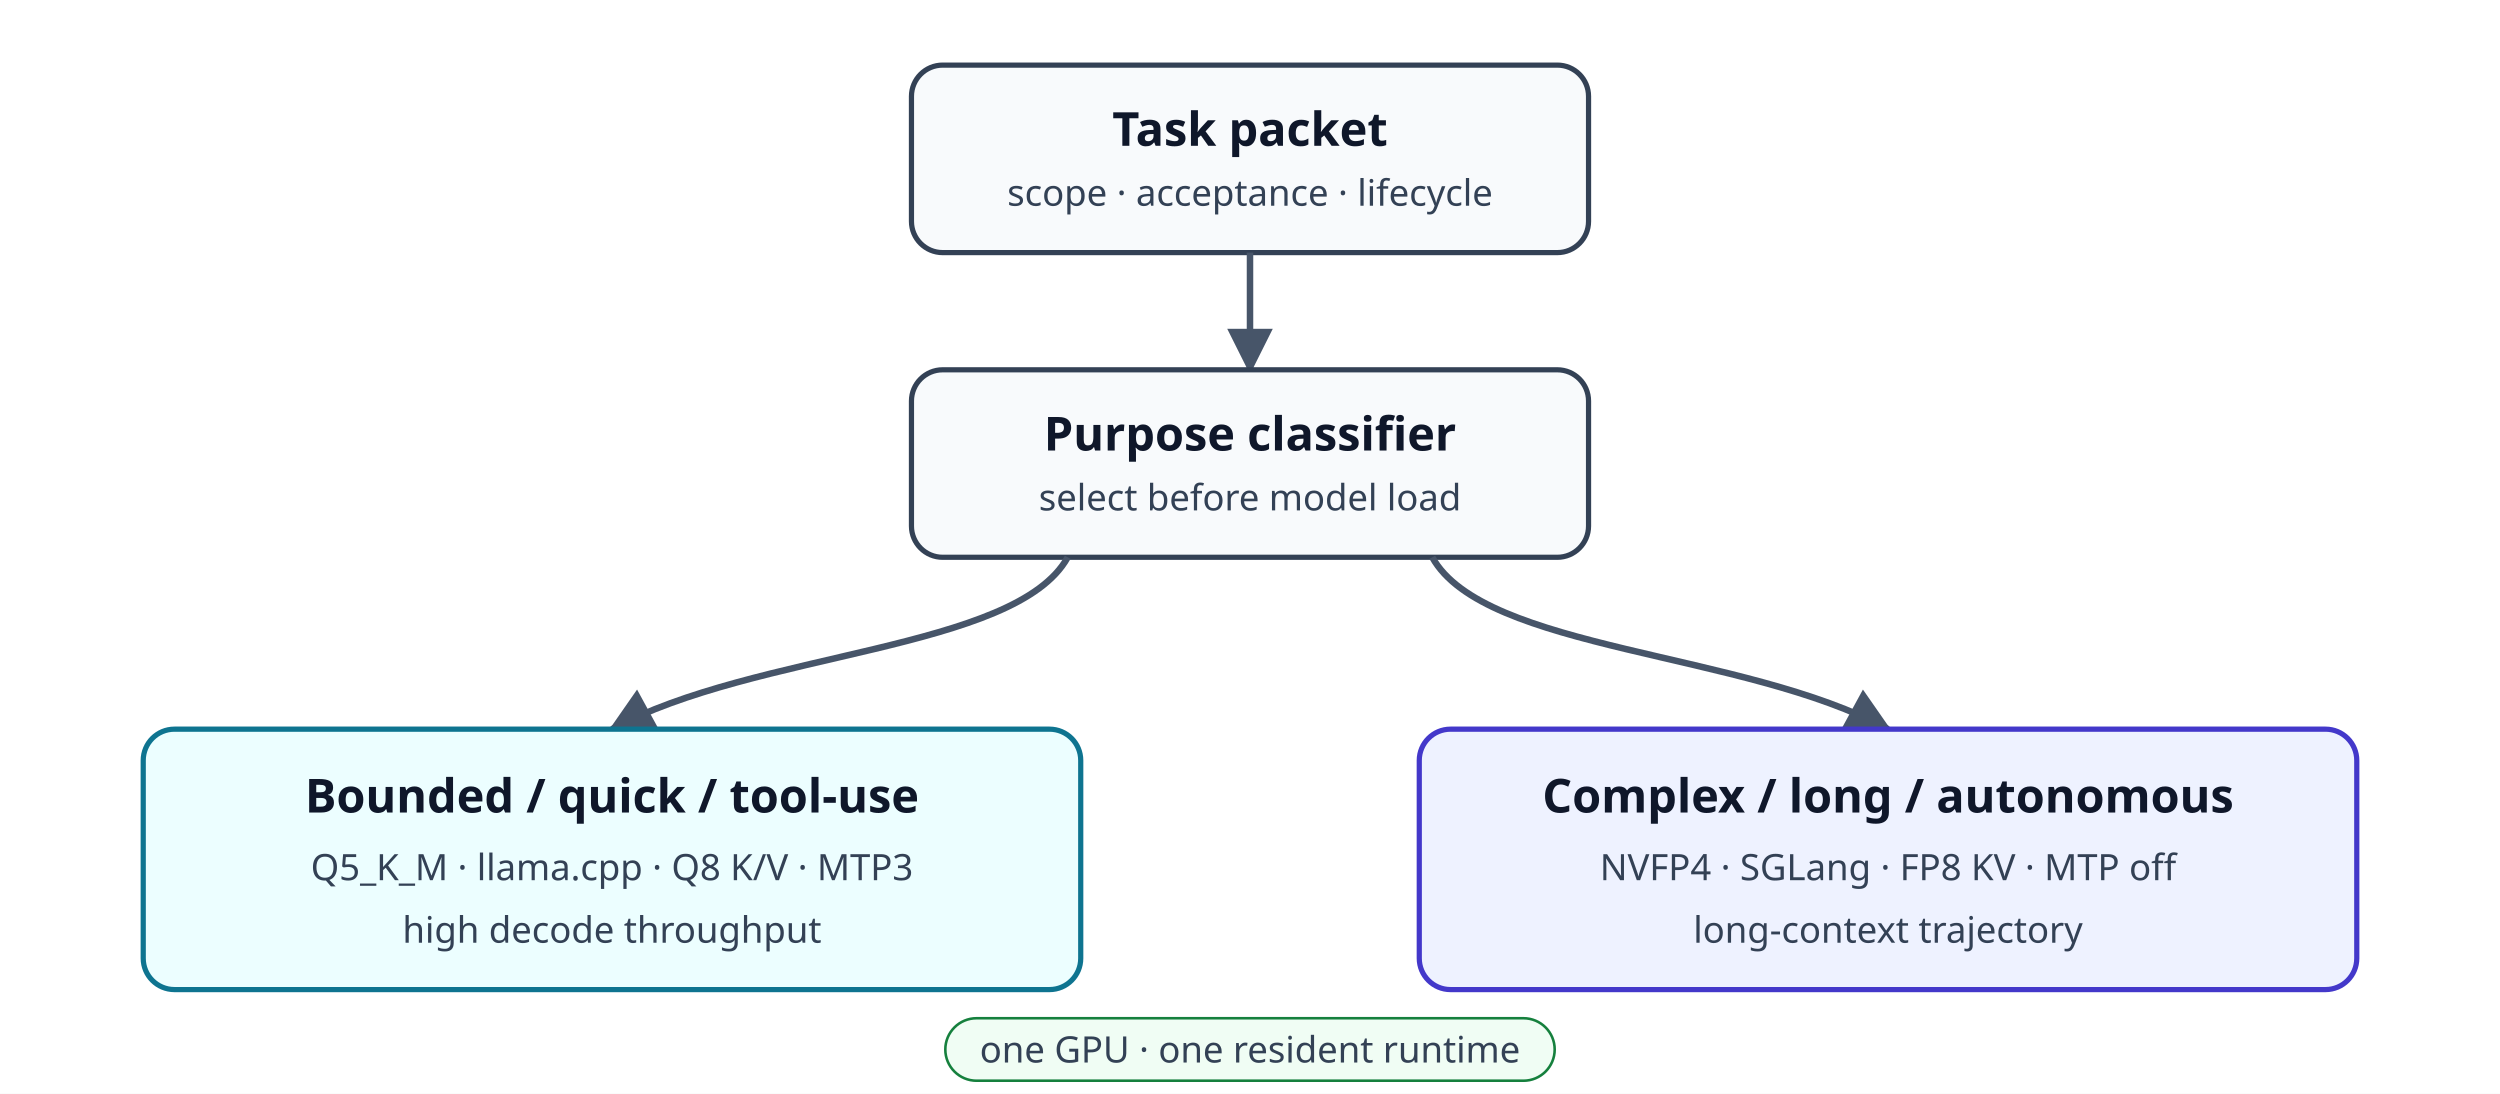
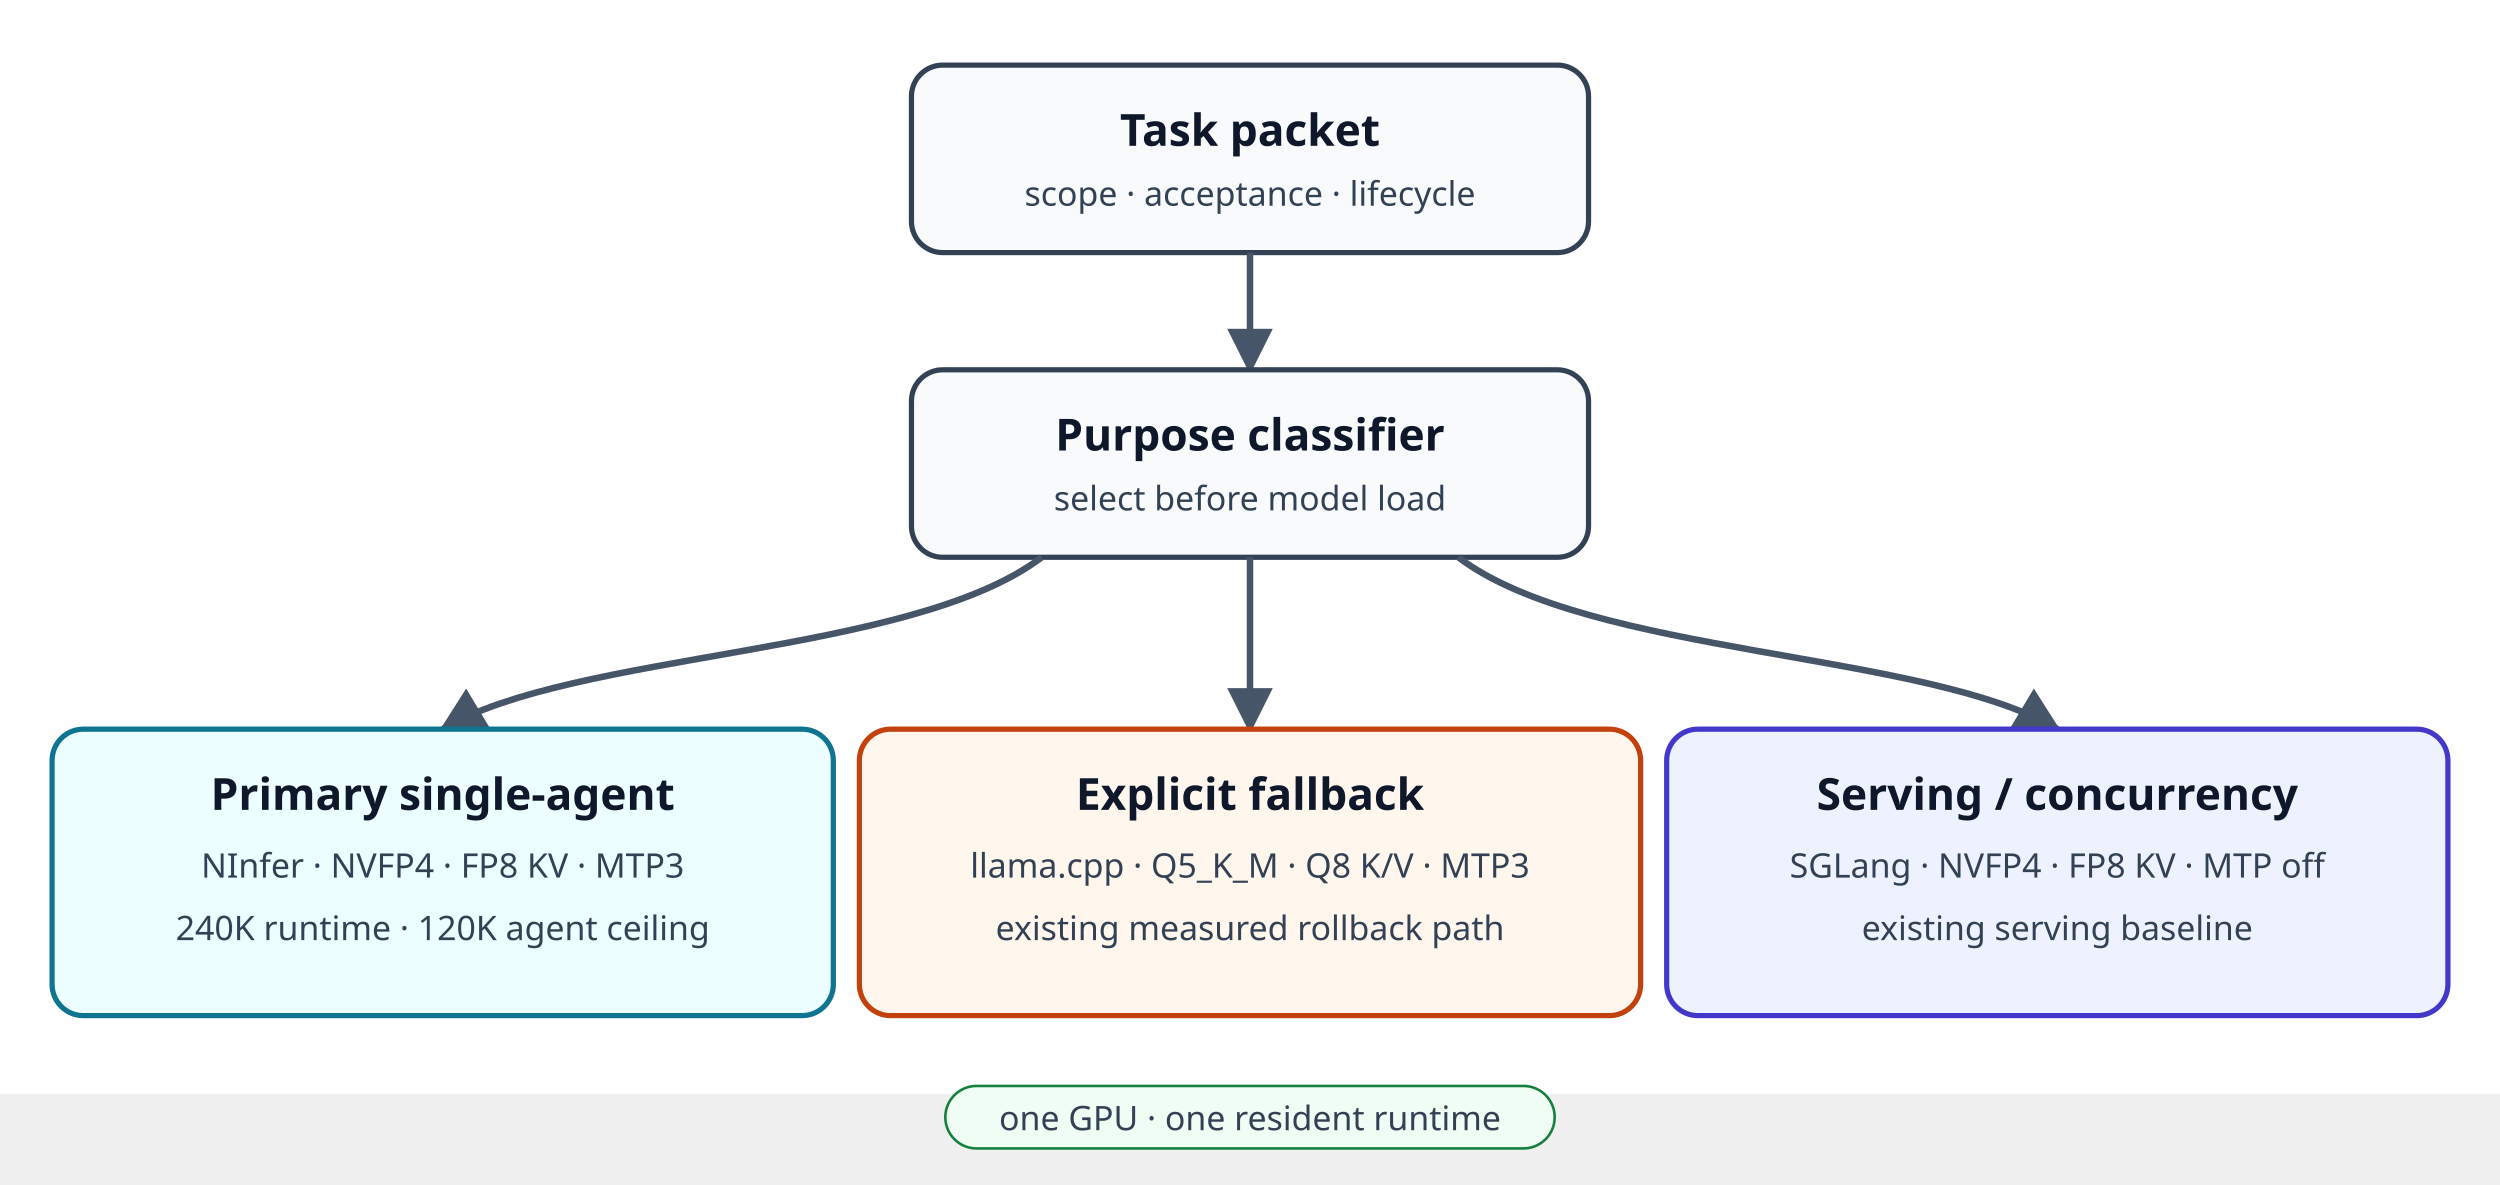
- <svg xmlns="http://www.w3.org/2000/svg" width="960" height="420" viewBox="0 0 960 420" role="img" aria-labelledby="title desc">
+ <svg xmlns="http://www.w3.org/2000/svg" width="960" height="455" viewBox="0 0 960 455" role="img" aria-labelledby="title desc">
  <defs>
    <marker id="arrow" viewBox="0 0 10 10" refX="9" refY="5" markerWidth="7" markerHeight="7" orient="auto-start-reverse">
      <path d="M 0 0 L 10 5 L 0 10 z" fill="#475569" />
    </marker>
    <style>
-       .box{fill:#f8fafc;stroke:#334155;stroke-width:2;rx:12}.bounded{fill:#ecfeff;stroke:#0e7490}.long{fill:#eef2ff;stroke:#4338ca}.gate{fill:#f0fdf4;stroke:#15803d}.t{font:600 18px system-ui,sans-serif;fill:#0f172a}.s{font:14px system-ui,sans-serif;fill:#334155}.line{stroke:#475569;stroke-width:2.5;fill:none;marker-end:url(#arrow)}
+       .box{fill:#f8fafc;stroke:#334155;stroke-width:2;rx:12}.primary{fill:#ecfeff;stroke:#0e7490}.fallback{fill:#fff7ed;stroke:#c2410c}.serving{fill:#eef2ff;stroke:#4338ca}.gate{fill:#f0fdf4;stroke:#15803d}.t{font:600 17px system-ui,sans-serif;fill:#0f172a}.s{font:13px system-ui,sans-serif;fill:#334155}.line{stroke:#475569;stroke-width:2.5;fill:none;marker-end:url(#arrow)}
    </style>
  </defs>
  <rect width="960" height="420" fill="#ffffff" />
  <rect class="box" x="350" y="25" width="260" height="72" />
  <text class="t" x="480" y="56" text-anchor="middle">Task packet</text>
  <text class="s" x="480" y="79" text-anchor="middle">scope · acceptance · lifecycle</text>
  <path class="line" d="M480 97 V142" />
  <rect class="box" x="350" y="142" width="260" height="72" />
  <text class="t" x="480" y="173" text-anchor="middle">Purpose classifier</text>
  <text class="s" x="480" y="196" text-anchor="middle">select before model load</text>
-   <path class="line" d="M410 214 C390 250 290 250 235 280" />
-   <path class="line" d="M550 214 C570 250 670 250 725 280" />
-   <rect class="box bounded" x="55" y="280" width="360" height="100" />
-   <text class="t" x="235" y="312" text-anchor="middle">Bounded / quick / tool-use</text>
-   <text class="s" x="235" y="338" text-anchor="middle">Q5_K_M · llama.cpp · Q8 K/V · MTP3</text>
-   <text class="s" x="235" y="362" text-anchor="middle">high decode throughput</text>
-   <rect class="box long" x="545" y="280" width="360" height="100" />
-   <text class="t" x="725" y="312" text-anchor="middle">Complex / long / autonomous</text>
-   <text class="s" x="725" y="338" text-anchor="middle">NVFP4 · SGLang · FP8 KV · MTP off</text>
-   <text class="s" x="725" y="362" text-anchor="middle">long-context trajectory</text>
-   <rect class="gate" x="363" y="391" width="234" height="24" rx="12" />
-   <text class="s" x="480" y="408" text-anchor="middle">one GPU · one resident runtime</text>
+   <path class="line" d="M400 214 C350 252 220 250 170 280" />
+   <path class="line" d="M480 214 V280" />
+   <path class="line" d="M560 214 C610 252 740 250 790 280" />
+   <rect class="box primary" x="20" y="280" width="300" height="110" />
+   <text class="t" x="170" y="311" text-anchor="middle">Primary single-agent</text>
+   <text class="s" x="170" y="337" text-anchor="middle">NInfer · NVFP4 · FP8 KV · MTP3</text>
+   <text class="s" x="170" y="361" text-anchor="middle">240K runtime · 120K agent ceiling</text>
+   <rect class="box fallback" x="330" y="280" width="300" height="110" />
+   <text class="t" x="480" y="311" text-anchor="middle">Explicit fallback</text>
+   <text class="s" x="480" y="337" text-anchor="middle">llama.cpp · Q5_K_M · Q8 K/V · MTP3</text>
+   <text class="s" x="480" y="361" text-anchor="middle">existing measured rollback path</text>
+   <rect class="box serving" x="640" y="280" width="300" height="110" />
+   <text class="t" x="790" y="311" text-anchor="middle">Serving / concurrency</text>
+   <text class="s" x="790" y="337" text-anchor="middle">SGLang · NVFP4 · FP8 KV · MTP off</text>
+   <text class="s" x="790" y="361" text-anchor="middle">existing serving baseline</text>
+   <rect class="gate" x="363" y="417" width="234" height="24" rx="12" />
+   <text class="s" x="480" y="434" text-anchor="middle">one GPU · one resident runtime</text>
</svg>
